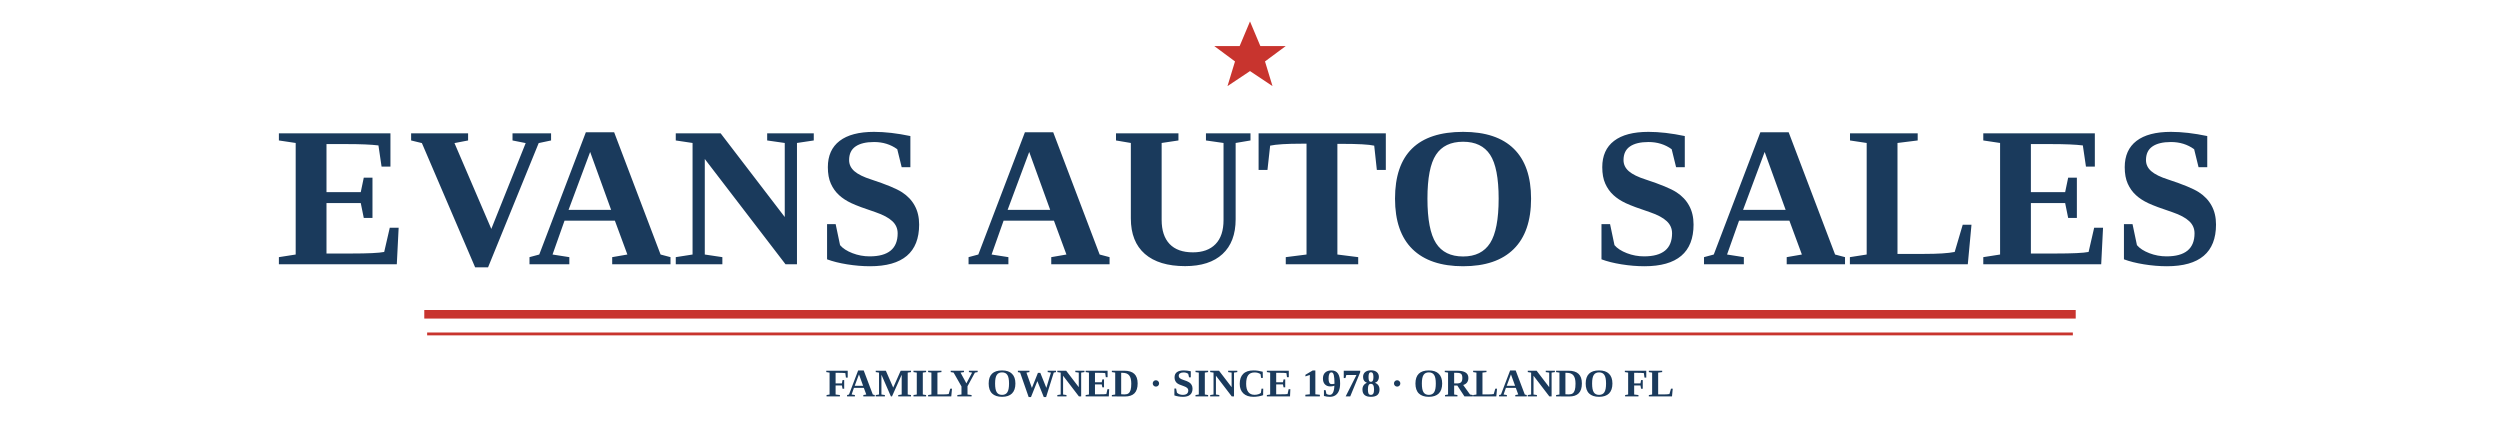
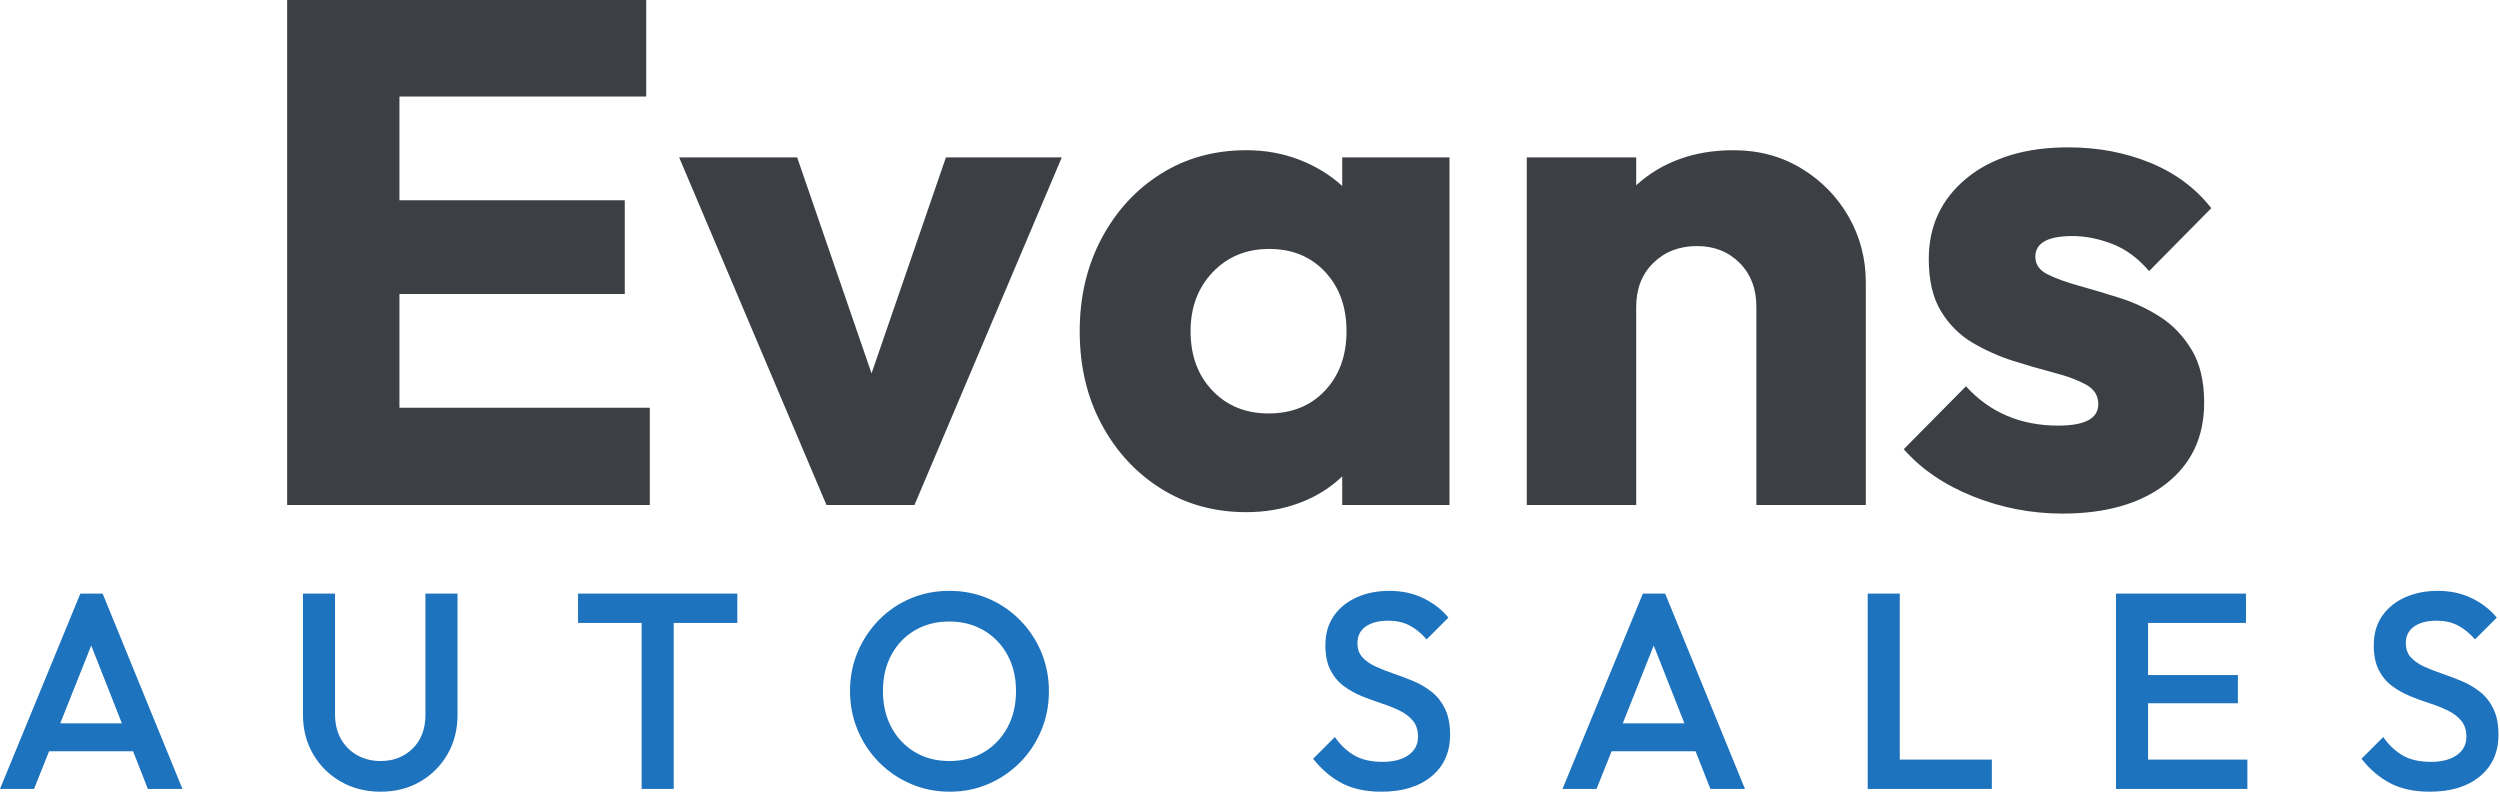
- <svg xmlns="http://www.w3.org/2000/svg" viewBox="0 0 700 120" role="img" aria-label="Evans Auto Sales wordmark">
-   <defs>
-     
-   </defs>
-   <g transform="translate(350 16)" fill="#C8342E">
-     <path d="M0 -10 L2.9 -3.1 L10 -3.1 L4.2 1.2 L6.3 8.1 L0 3.9 L-6.3 8.1 L-4.2 1.2 L-10 -3.1 L-2.9 -3.1 Z" />
+ <svg xmlns="http://www.w3.org/2000/svg" viewBox="0 0 699 223" width="699" height="223">
+   <g>
+     <path d="M115 0L13.600 0L13.600-141.200L114-141.200L114-114.200L45-114.200L45-85.200L108-85.200L108-59L45-59L45-27.200L115-27.200L115 0ZM189 0L164.400 0L123.200-97.200L156.200-97.200L177-36.800L197.800-97.200L230.200-97.200L189 0ZM281.800 2L281.800 2Q268.400 2 257.900-4.600Q247.400-11.200 241.300-22.600Q235.200-34 235.200-48.600L235.200-48.600Q235.200-63 241.300-74.500Q247.400-86 257.900-92.600Q268.400-99.200 281.800-99.200L281.800-99.200Q289.800-99.200 296.700-96.500Q303.600-93.800 308.600-89.200L308.600-89.200L308.600-97.200L338.600-97.200L338.600 0L308.600 0L308.600-8Q303.600-3.200 296.700-0.600Q289.800 2 281.800 2ZM288-25.600L288-25.600Q297.800-25.600 303.800-32Q309.800-38.400 309.800-48.600L309.800-48.600Q309.800-58.800 303.800-65.200Q297.800-71.600 288.200-71.600L288.200-71.600Q278.600-71.600 272.400-65.100Q266.200-58.600 266.200-48.600L266.200-48.600Q266.200-38.400 272.300-32Q278.400-25.600 288-25.600ZM390.800 0L360.200 0L360.200-97.200L390.800-97.200L390.800-89.400Q401.600-99.200 418-99.200L418-99.200Q428.600-99.200 437-94.100Q445.400-89 450.200-80.600Q455-72.200 455-62.200L455-62.200L455 0L424.400 0L424.400-55.400Q424.400-63 419.700-67.700Q415-72.400 407.800-72.400L407.800-72.400Q400.400-72.400 395.600-67.700Q390.800-63 390.800-55.400L390.800-55.400L390.800 0ZM510.000 2.400L510.000 2.400Q497.000 2.400 485.000-2.400Q473.000-7.200 465.600-15.600L465.600-15.600L483.000-33.200Q493.000-22.200 508.800-22.200L508.800-22.200Q520-22.200 520-28.200L520-28.200Q520-31.800 516.500-33.700Q513-35.600 507.600-37Q502.200-38.400 496.200-40.300Q490.200-42.200 484.800-45.400Q479.400-48.600 476.000-54.200Q472.600-59.800 472.600-68.800L472.600-68.800Q472.600-82.600 483.100-91.300Q493.600-100 511.600-100L511.600-100Q524-100 534.500-95.700Q545-91.400 551.600-83L551.600-83L534.200-65.400Q529.600-70.800 523.900-73Q518.200-75.200 512.800-75.200L512.800-75.200Q502.400-75.200 502.400-69.400L502.400-69.400Q502.400-66.200 505.800-64.500Q509.200-62.800 514.600-61.300Q520-59.800 526-57.900Q532-56 537.300-52.600Q542.600-49.200 546.100-43.400Q549.600-37.600 549.600-28.600L549.600-28.600Q549.600-14.200 538.900-5.900Q528.200 2.400 510.000 2.400Z" transform="translate(66.684,141.2)" fill="#3C4044" />
+     <path d="M11.388 0L1.872 0L24.336-54.600L30.576-54.600L52.884 0L43.212 0L39.078-10.530L15.600-10.530L11.388 0ZM27.378-40.092L18.720-18.330L35.958-18.330L27.378-40.092ZM108.264 0.780L108.264 0.780Q102.102 0.780 97.188-2.028Q92.274-4.836 89.427-9.711Q86.580-14.586 86.580-20.748L86.580-20.748L86.580-54.600L95.550-54.600L95.550-20.826Q95.550-16.848 97.227-13.923Q98.904-10.998 101.790-9.399Q104.676-7.800 108.264-7.800L108.264-7.800Q113.724-7.800 117.273-11.310Q120.822-14.820 120.822-20.748L120.822-20.748L120.822-54.600L129.792-54.600L129.792-20.670Q129.792-14.508 126.984-9.672Q124.176-4.836 119.340-2.028Q114.504 0.780 108.264 0.780ZM190.242 0L181.272 0L181.272-46.410L163.488-46.410L163.488-54.600L208.026-54.600L208.026-46.410L190.242-46.410L190.242 0ZM267.462 0.780L267.462 0.780Q261.612 0.780 256.542-1.404Q251.472-3.588 247.650-7.449Q243.828-11.310 241.683-16.419Q239.538-21.528 239.538-27.378L239.538-27.378Q239.538-33.228 241.683-38.298Q243.828-43.368 247.611-47.229Q251.394-51.090 256.425-53.235Q261.456-55.380 267.306-55.380L267.306-55.380Q273.156-55.380 278.187-53.235Q283.218-51.090 287.040-47.229Q290.862-43.368 293.007-38.259Q295.152-33.150 295.152-27.300L295.152-27.300Q295.152-21.450 293.007-16.341Q290.862-11.232 287.079-7.410Q283.296-3.588 278.265-1.404Q273.234 0.780 267.462 0.780ZM267.306-7.800L267.306-7.800Q272.844-7.800 277.017-10.296Q281.190-12.792 283.569-17.199Q285.948-21.606 285.948-27.378L285.948-27.378Q285.948-33.072 283.569-37.440Q281.190-41.808 276.978-44.304Q272.766-46.800 267.306-46.800L267.306-46.800Q261.846-46.800 257.673-44.343Q253.500-41.886 251.121-37.518Q248.742-33.150 248.742-27.378L248.742-27.378Q248.742-21.606 251.121-17.199Q253.500-12.792 257.673-10.296Q261.846-7.800 267.306-7.800ZM388.128 0.780L388.128 0.780Q381.654 0.780 377.130-1.560Q372.606-3.900 369.018-8.424L369.018-8.424L375.102-14.508Q377.364-11.232 380.484-9.399Q383.604-7.566 388.440-7.566L388.440-7.566Q392.964-7.566 395.655-9.438Q398.346-11.310 398.346-14.586L398.346-14.586Q398.346-17.316 396.942-19.032Q395.538-20.748 393.237-21.879Q390.936-23.010 388.167-23.907Q385.398-24.804 382.629-25.935Q379.860-27.066 377.559-28.782Q375.258-30.498 373.854-33.228Q372.450-35.958 372.450-40.170L372.450-40.170Q372.450-45.006 374.829-48.399Q377.208-51.792 381.264-53.586Q385.320-55.380 390.312-55.380L390.312-55.380Q395.694-55.380 399.945-53.274Q404.196-51.168 406.848-47.892L406.848-47.892L400.764-41.808Q398.424-44.460 395.889-45.747Q393.354-47.034 390.078-47.034L390.078-47.034Q386.022-47.034 383.721-45.396Q381.420-43.758 381.420-40.794L381.420-40.794Q381.420-38.298 382.824-36.777Q384.228-35.256 386.529-34.203Q388.830-33.150 391.599-32.214Q394.368-31.278 397.137-30.108Q399.906-28.938 402.207-27.105Q404.508-25.272 405.912-22.386Q407.316-19.500 407.316-15.132L407.316-15.132Q407.316-7.800 402.129-3.510Q396.942 0.780 388.128 0.780ZM448.266 0L438.750 0L461.214-54.600L467.454-54.600L489.762 0L480.090 0L475.956-10.530L452.478-10.530L448.266 0ZM464.256-40.092L455.598-18.330L472.836-18.330L464.256-40.092ZM558.792 0L524.082 0L524.082-54.600L533.052-54.600L533.052-8.190L558.792-8.190L558.792 0ZM630.240 0L593.502 0L593.502-54.600L629.850-54.600L629.850-46.410L602.472-46.410L602.472-31.824L627.588-31.824L627.588-23.946L602.472-23.946L602.472-8.190L630.240-8.190L630.240 0ZM681.252 0.780L681.252 0.780Q674.778 0.780 670.254-1.560Q665.730-3.900 662.142-8.424L662.142-8.424L668.226-14.508Q670.488-11.232 673.608-9.399Q676.728-7.566 681.564-7.566L681.564-7.566Q686.088-7.566 688.779-9.438Q691.470-11.310 691.470-14.586L691.470-14.586Q691.470-17.316 690.066-19.032Q688.662-20.748 686.361-21.879Q684.060-23.010 681.291-23.907Q678.522-24.804 675.753-25.935Q672.984-27.066 670.683-28.782Q668.382-30.498 666.978-33.228Q665.574-35.958 665.574-40.170L665.574-40.170Q665.574-45.006 667.953-48.399Q670.332-51.792 674.388-53.586Q678.444-55.380 683.436-55.380L683.436-55.380Q688.818-55.380 693.069-53.274Q697.320-51.168 699.972-47.892L699.972-47.892L693.888-41.808Q691.548-44.460 689.013-45.747Q686.478-47.034 683.202-47.034L683.202-47.034Q679.146-47.034 676.845-45.396Q674.544-43.758 674.544-40.794L674.544-40.794Q674.544-38.298 675.948-36.777Q677.352-35.256 679.653-34.203Q681.954-33.150 684.723-32.214Q687.492-31.278 690.261-30.108Q693.030-28.938 695.331-27.105Q697.632-25.272 699.036-22.386Q700.440-19.500 700.440-15.132L700.440-15.132Q700.440-7.800 695.253-3.510Q690.066 0.780 681.252 0.780Z" transform="translate(-1.872,220.58)" fill="#1E73BE" />
  </g>
-   <text x="350" y="74" class="ea-slab" text-anchor="middle" font-weight="900" font-size="56" fill="#1A3A5C">EVANS AUTO SALES</text>
-   <g stroke="#C8342E" stroke-linecap="square">
-     <line x1="120" y1="88" x2="580" y2="88" stroke-width="2.4" />
-     <line x1="120" y1="93.5" x2="580" y2="93.5" stroke-width="0.8" />
-   </g>
-   <text x="350" y="111" class="ea-cond" text-anchor="middle" font-weight="700" font-size="11" fill="#1A3A5C">FAMILY OWNED · SINCE 1978 · ORLANDO FL</text>
</svg>
